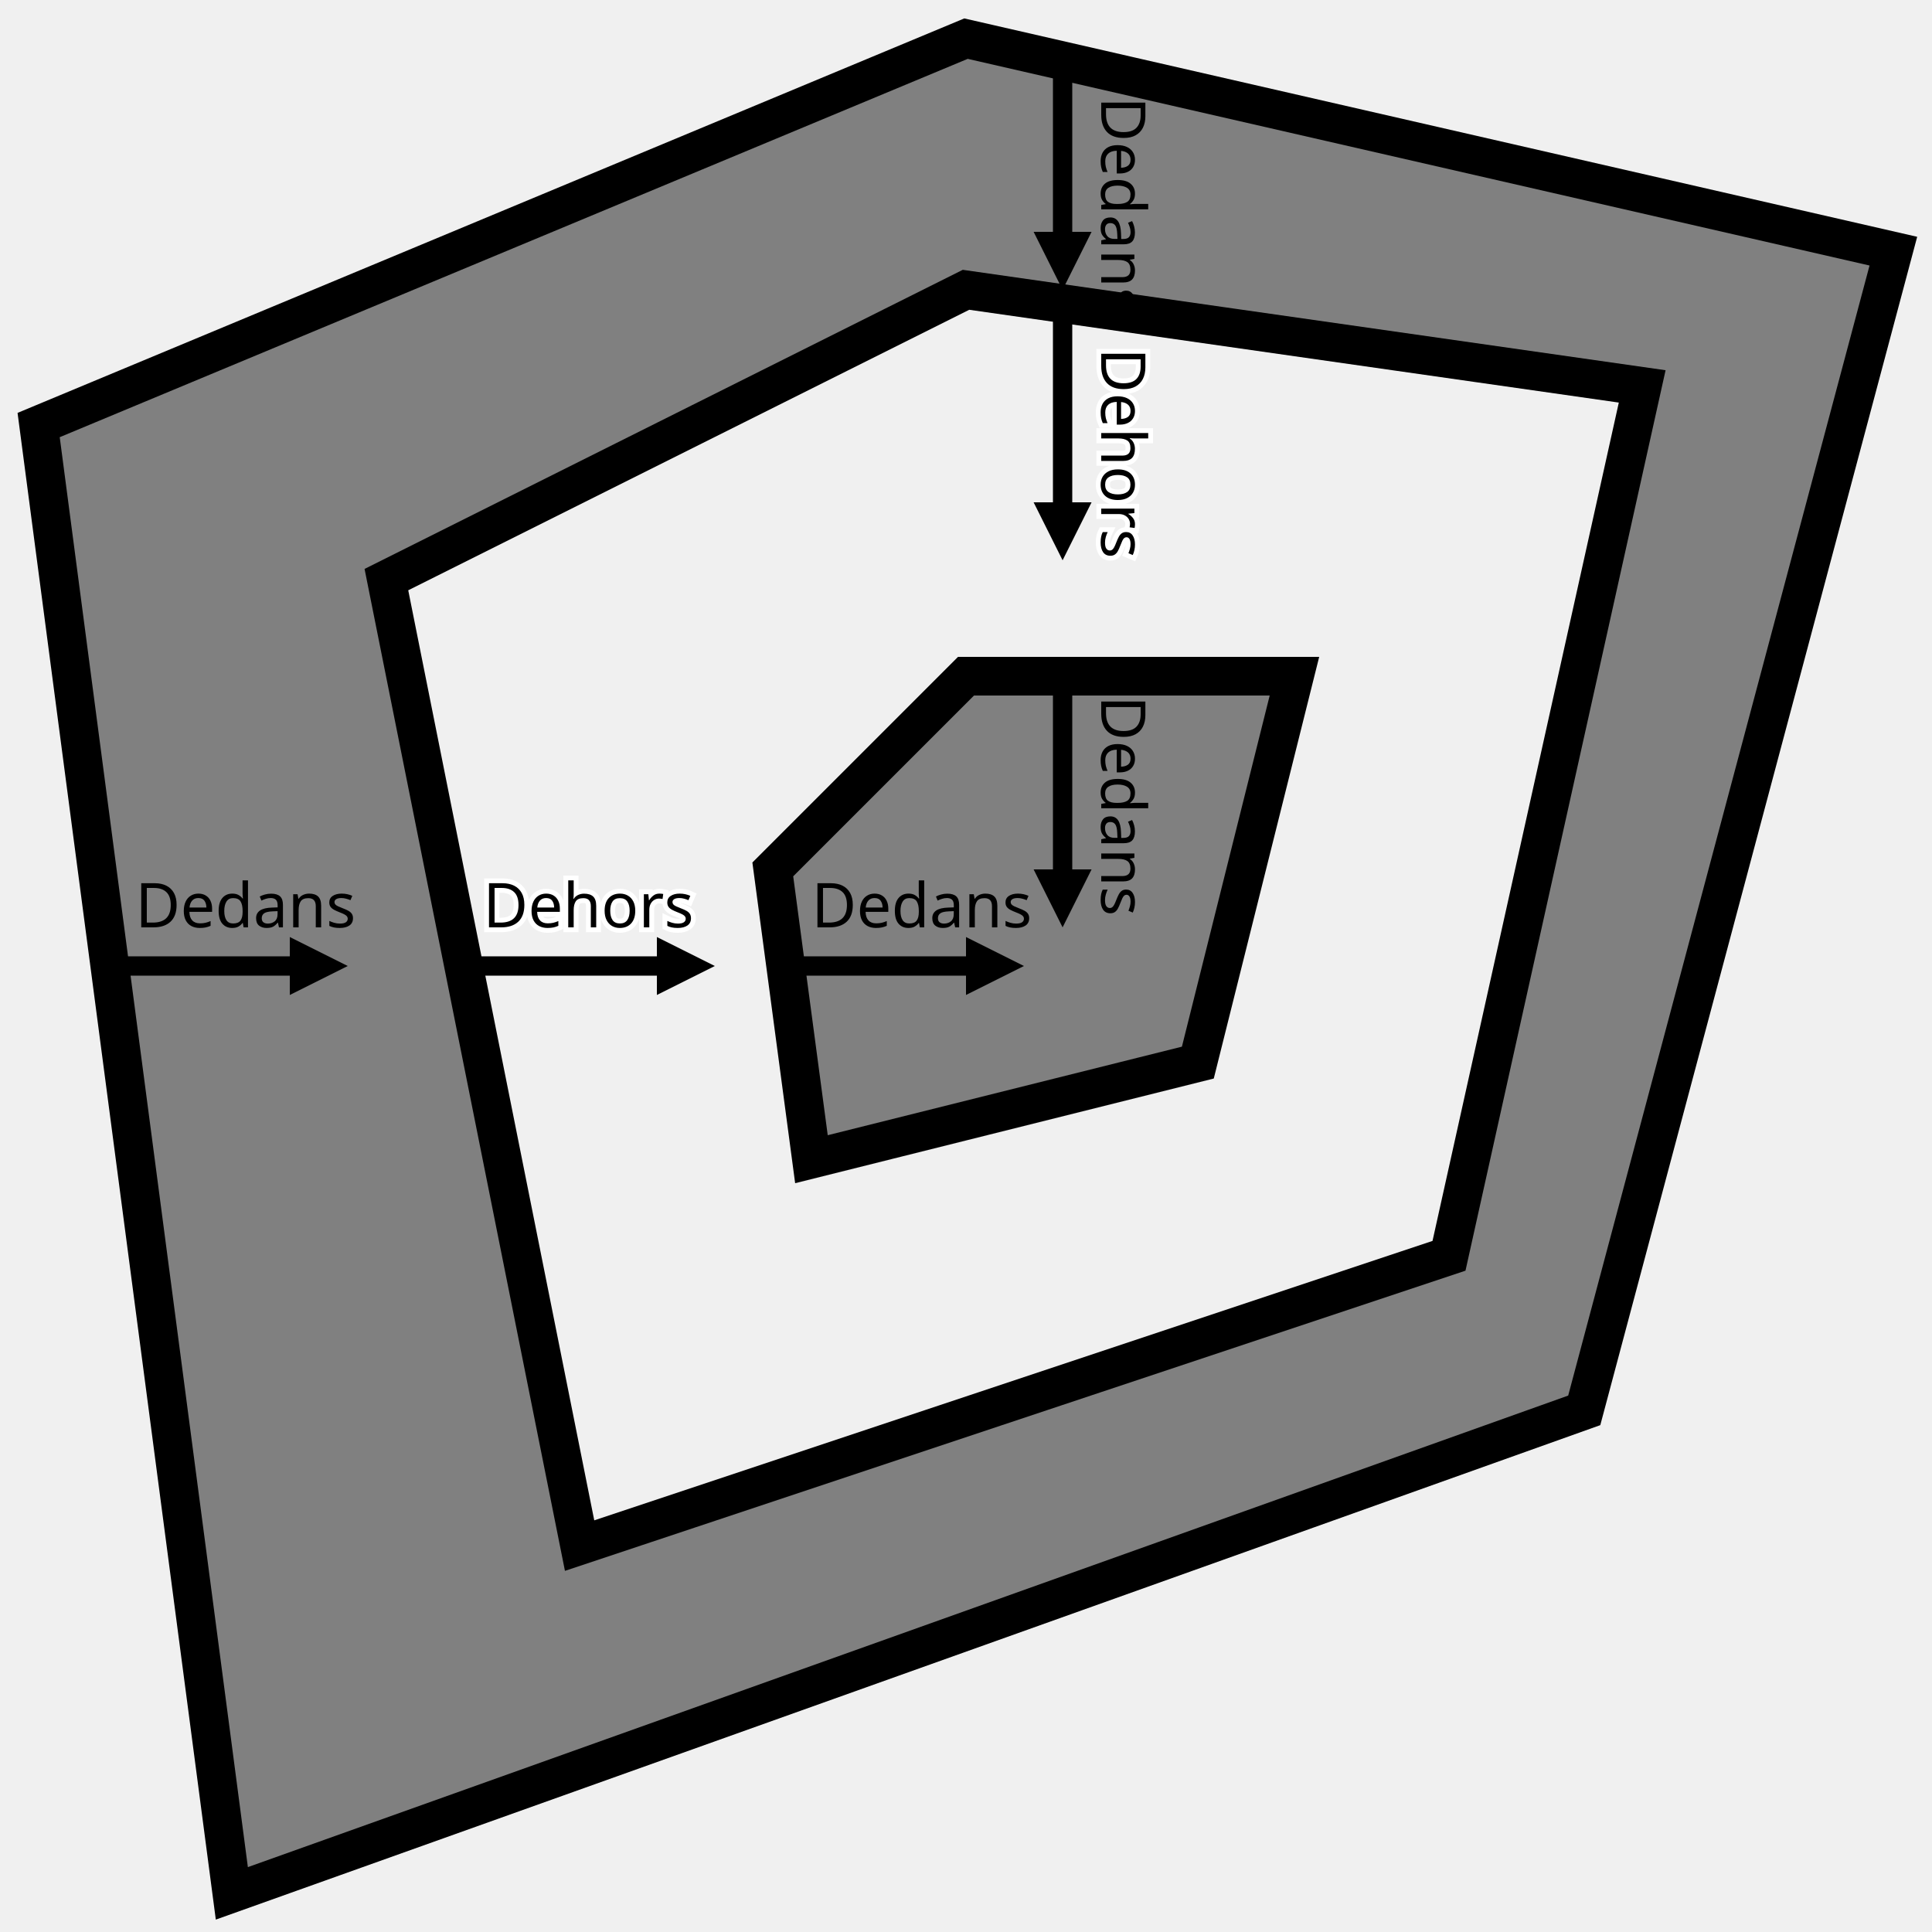
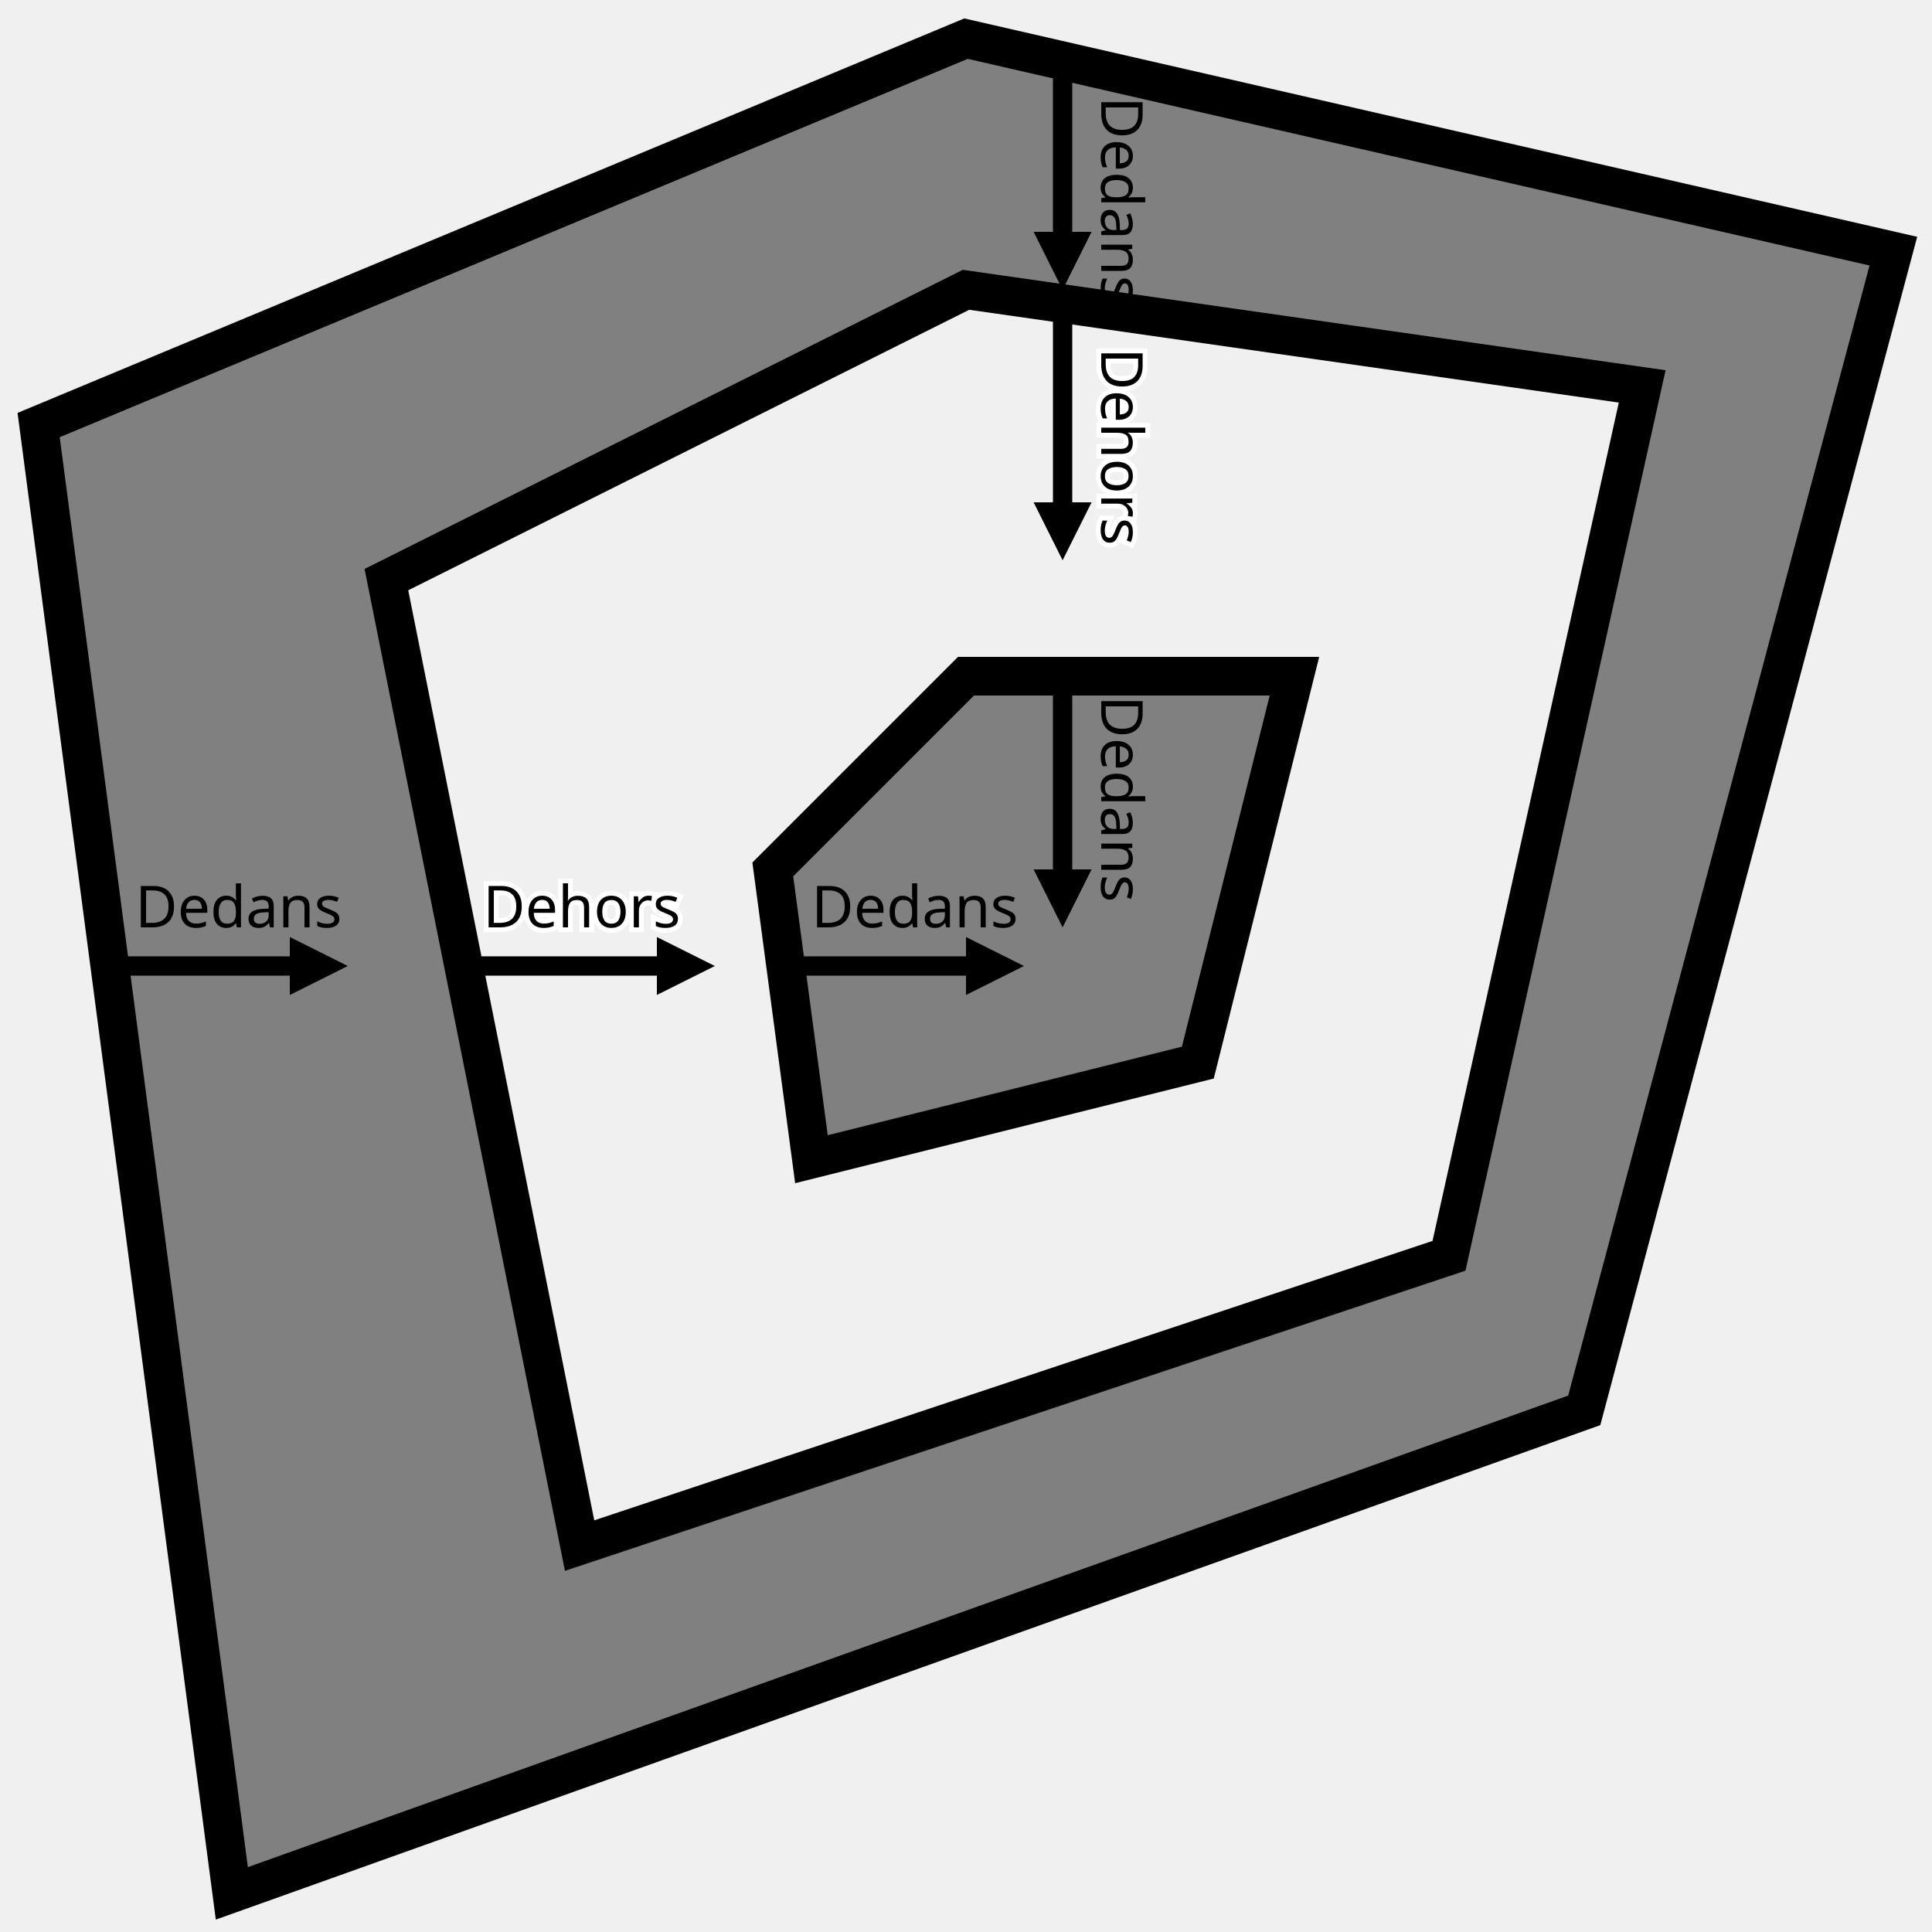
<svg xmlns="http://www.w3.org/2000/svg" width="1000" height="1000">
  <defs>
    <marker id="arrow" markerWidth="3" markerHeight="3" refX="0" refY="1.5" orient="auto">
      <polygon points="0,3 0,0 3,1.5" />
    </marker>
  </defs>
  <path stroke="black" stroke-width="20" fill="grey" d="   M500,20 l-480,200 100,760 700,-250 160,-600 Z   M850,200 l-100,450 -450,150 -100,-500 300,-150 Z   M500,350 l-100,100 20,150 200,-50 50,-200 Z" />
  <g stroke-width="10" stroke="black" marker-end="url(#arrow)">
    <line x1="50" y1="500" x2="150" y2="500" />
    <line x1="240" y1="500" x2="340" y2="500" />
    <line x1="400" y1="500" x2="500" y2="500" />
    <line x1="550" y1="40" x2="550" y2="120" />
    <line x1="550" y1="160" x2="550" y2="260" />
    <line x1="550" y1="350" x2="550" y2="450" />
  </g>
-   <g font-family="sans-serif" font-size="32">
+   <g font-family="sans-serif" font-size="30">
    <text x="70" y="480">Dedans</text>
    <text x="250" y="480" stroke="white" stroke-width="5">Dehors</text>
    <text x="250" y="480">Dehors</text>
    <text x="420" y="480">Dedans</text>
    <text x="570" y="50" transform="rotate(90, 570, 50)">Dedans</text>
    <text x="570" y="180" transform="rotate(90, 570, 180)" stroke="white" stroke-width="5">Dehors</text>
    <text x="570" y="180" transform="rotate(90, 570, 180)">Dehors</text>
    <text x="570" y="360" transform="rotate(90, 570, 360)">Dedans</text>
  </g>
</svg>
